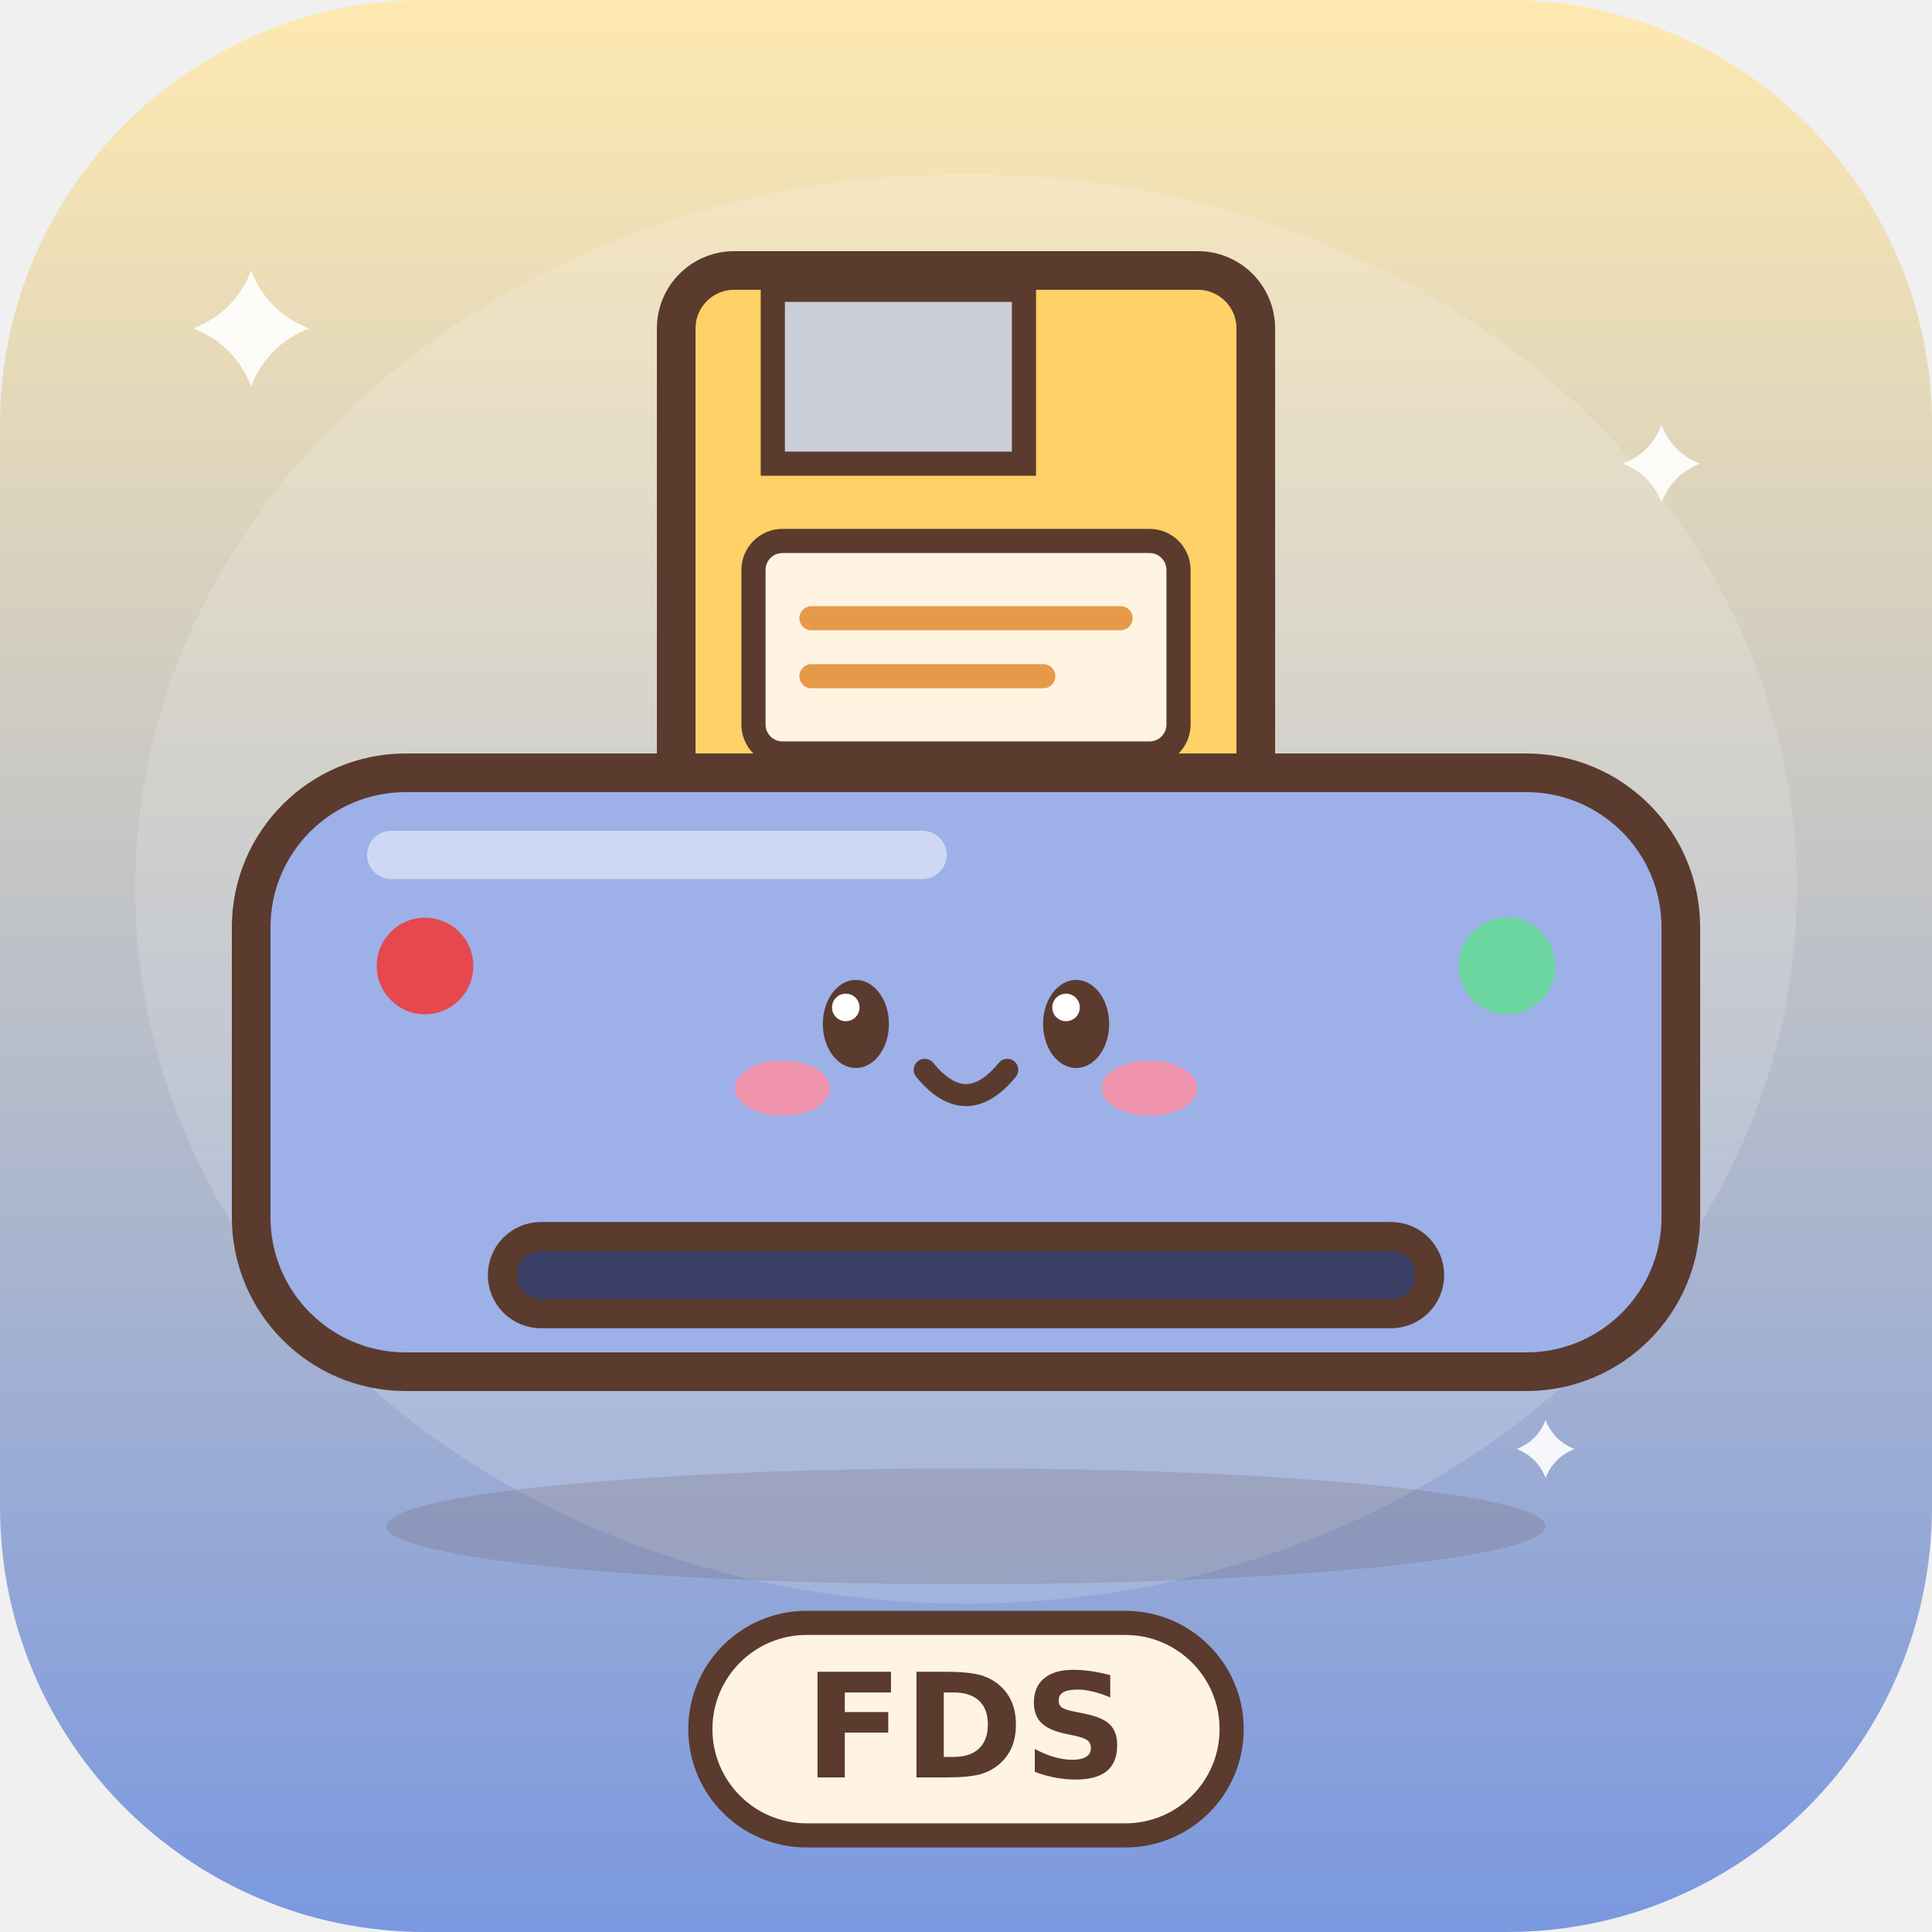
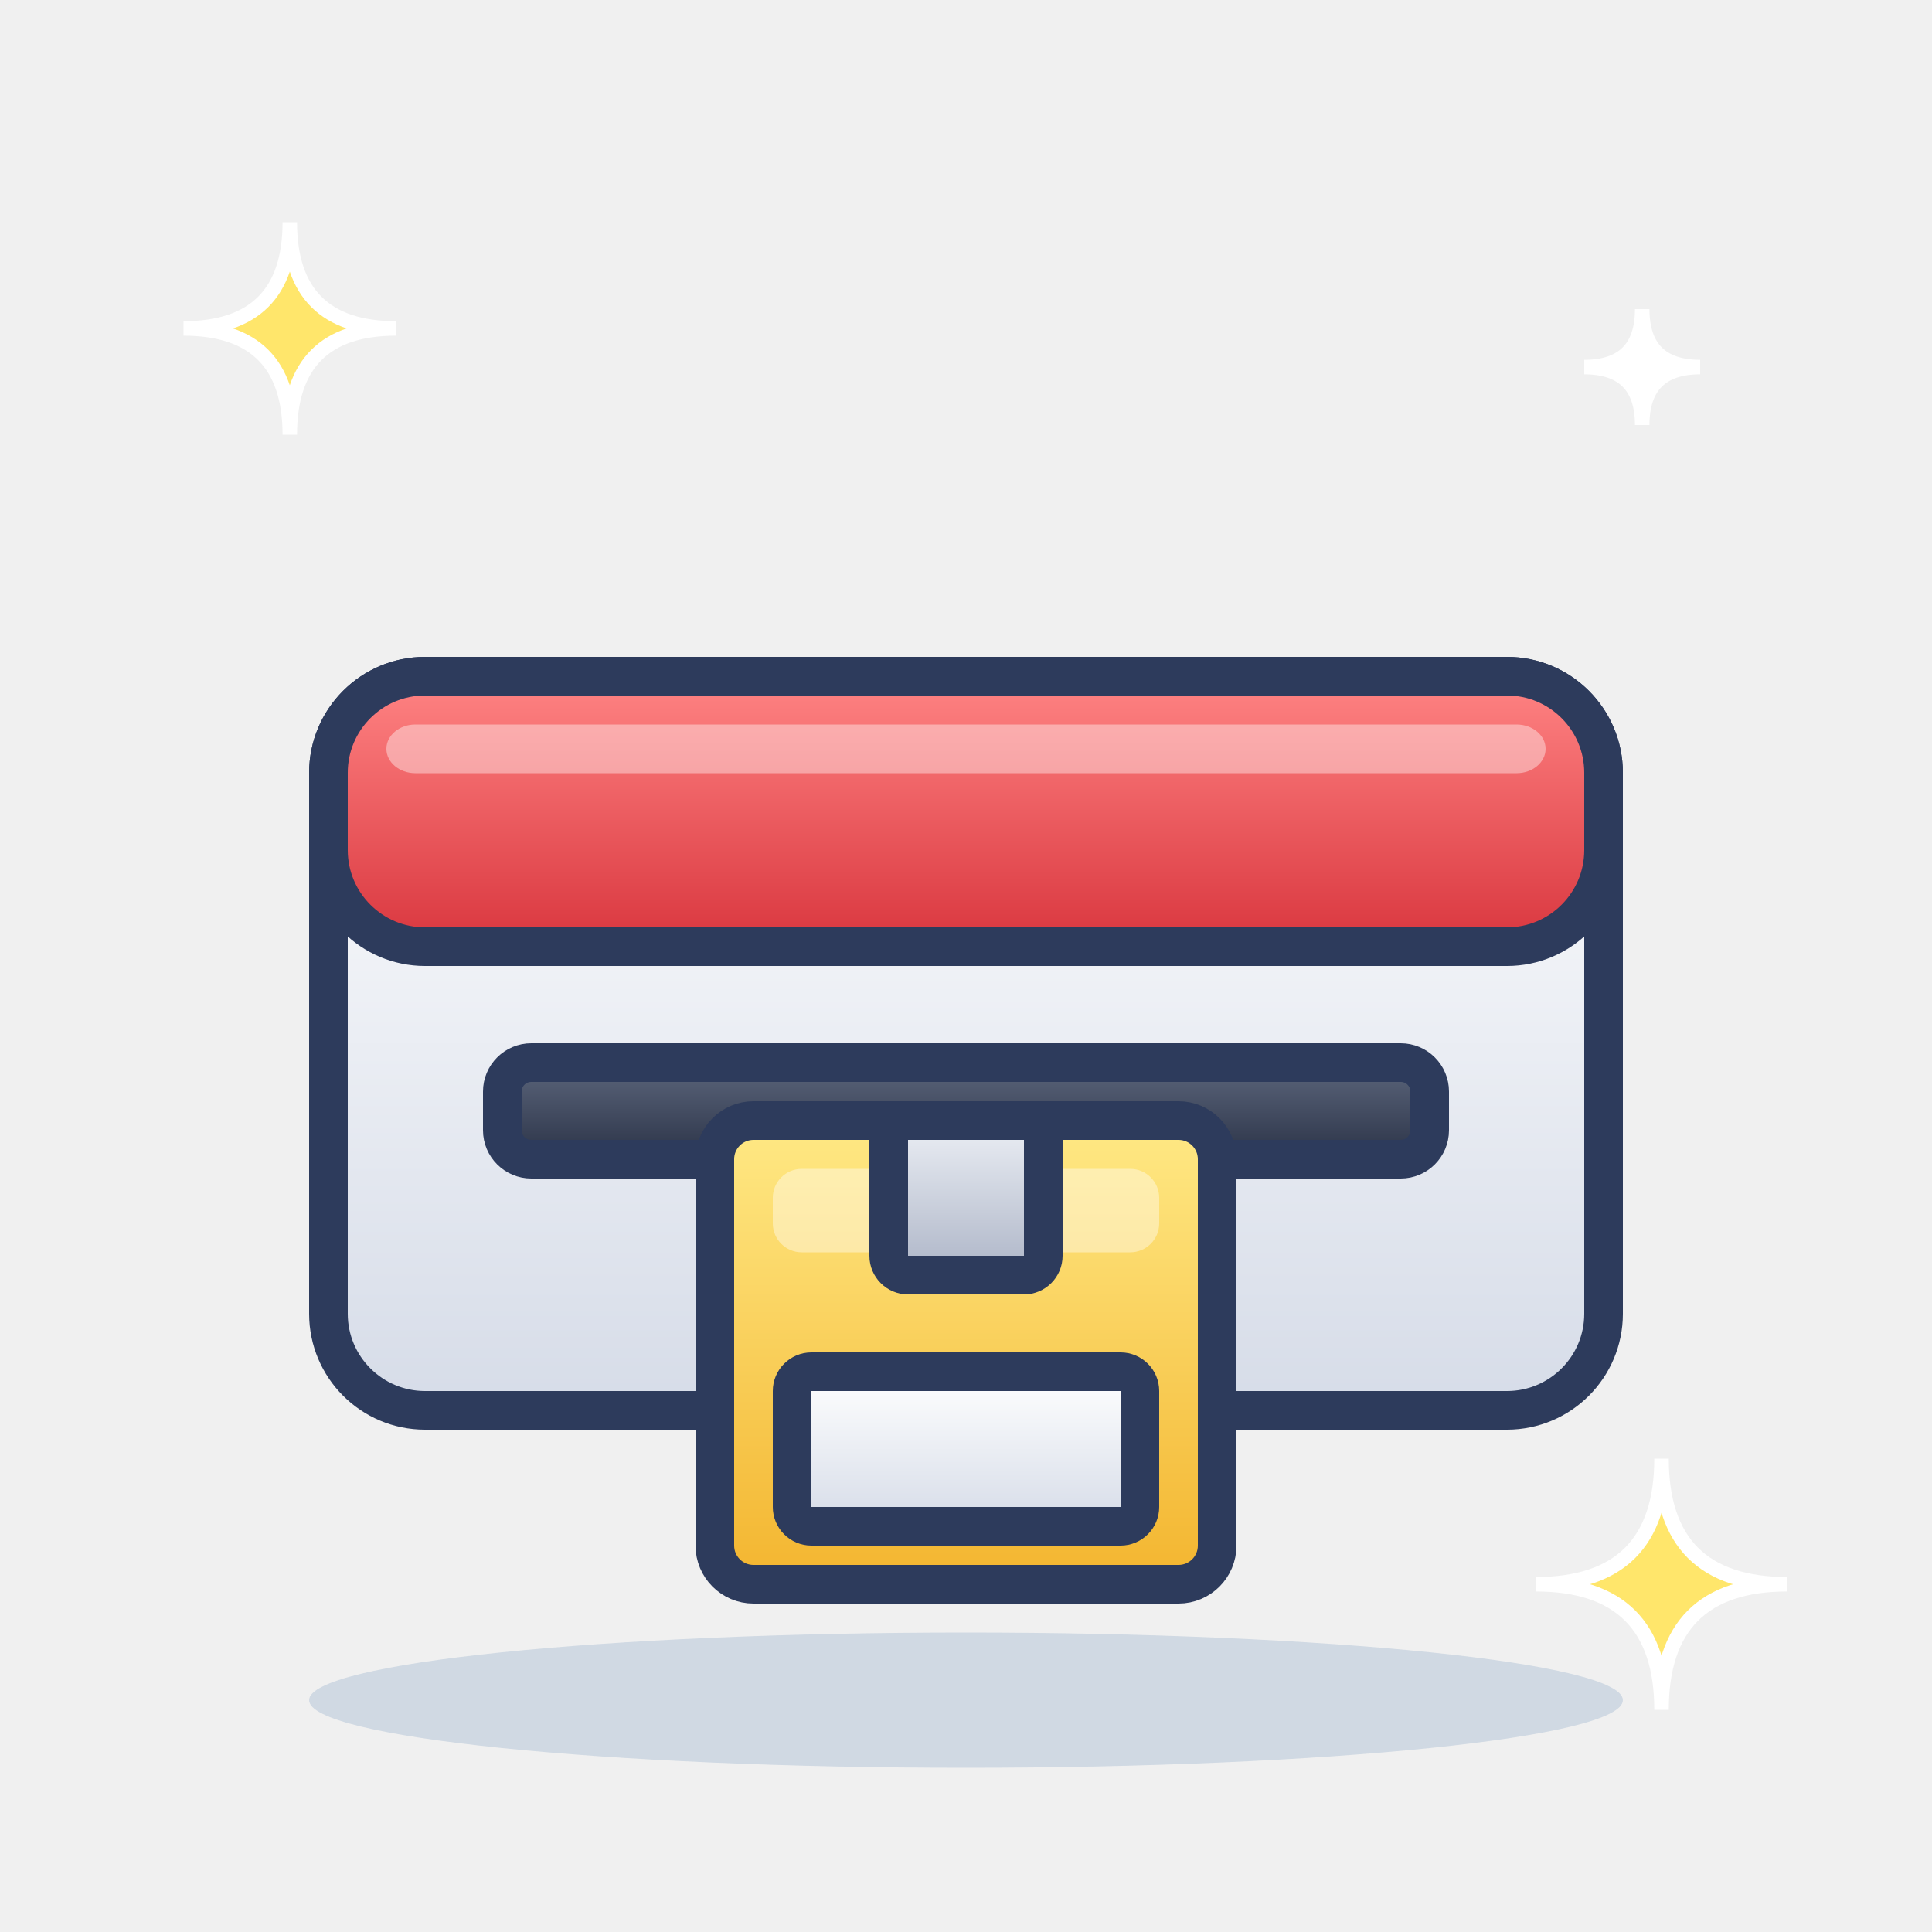
<svg xmlns="http://www.w3.org/2000/svg" viewBox="0 0 200 200" width="256" height="256">
  <defs>
-     <linearGradient id="g90" x1="0" y1="0" x2="0" y2="1">
-       <stop offset="0" stop-color="#ffe9b0" />
-       <stop offset="1" stop-color="#7a98e0" />
+     <linearGradient id="red" x1="0" y1="0" x2="0" y2="1">
+       <stop offset="0" stop-color="#ff8484" />
+       <stop offset="1" stop-color="#d9363e" />
    </linearGradient>
-     <clipPath id="c90">
-       <rect width="200" height="200" rx="44" />
-     </clipPath>
+     <linearGradient id="wh" x1="0" y1="0" x2="0" y2="1">
+       <stop offset="0" stop-color="#ffffff" />
+       <stop offset="1" stop-color="#d6dce8" />
+     </linearGradient>
+     <linearGradient id="cream" x1="0" y1="0" x2="0" y2="1">
+       <stop offset="0" stop-color="#fff7e2" />
+       <stop offset="1" stop-color="#e6d4aa" />
+     </linearGradient>
+     <linearGradient id="dk" x1="0" y1="0" x2="0" y2="1">
+       <stop offset="0" stop-color="#5c667c" />
+       <stop offset="1" stop-color="#2b3347" />
+     </linearGradient>
+     <linearGradient id="navy" x1="0" y1="0" x2="0" y2="1">
+       <stop offset="0" stop-color="#56699a" />
+       <stop offset="1" stop-color="#2a3a66" />
+     </linearGradient>
+     <linearGradient id="blu" x1="0" y1="0" x2="0" y2="1">
+       <stop offset="0" stop-color="#79bcff" />
+       <stop offset="1" stop-color="#2f70d8" />
+     </linearGradient>
+     <linearGradient id="pur" x1="0" y1="0" x2="0" y2="1">
+       <stop offset="0" stop-color="#cfaaff" />
+       <stop offset="1" stop-color="#7c50d2" />
+     </linearGradient>
+     <linearGradient id="ind" x1="0" y1="0" x2="0" y2="1">
+       <stop offset="0" stop-color="#9a8cff" />
+       <stop offset="1" stop-color="#4c3ac9" />
+     </linearGradient>
+     <linearGradient id="grn" x1="0" y1="0" x2="0" y2="1">
+       <stop offset="0" stop-color="#a6e884" />
+       <stop offset="1" stop-color="#4fa83b" />
+     </linearGradient>
+     <linearGradient id="lcd" x1="0" y1="0" x2="0" y2="1">
+       <stop offset="0" stop-color="#d2eba3" />
+       <stop offset="1" stop-color="#93bd5e" />
+     </linearGradient>
+     <linearGradient id="gry" x1="0" y1="0" x2="0" y2="1">
+       <stop offset="0" stop-color="#eceff5" />
+       <stop offset="1" stop-color="#adb5c7" />
+     </linearGradient>
+     <linearGradient id="sil" x1="0" y1="0" x2="0" y2="1">
+       <stop offset="0" stop-color="#f7f9fc" />
+       <stop offset="1" stop-color="#bcc4d4" />
+     </linearGradient>
+     <linearGradient id="yel" x1="0" y1="0" x2="0" y2="1">
+       <stop offset="0" stop-color="#ffe985" />
+       <stop offset="1" stop-color="#f3b52f" />
+     </linearGradient>
+     <linearGradient id="wood" x1="0" y1="0" x2="0" y2="1">
+       <stop offset="0" stop-color="#d39a5e" />
+       <stop offset="1" stop-color="#8c5729" />
+     </linearGradient>
+     <linearGradient id="org" x1="0" y1="0" x2="0" y2="1">
+       <stop offset="0" stop-color="#ffb870" />
+       <stop offset="1" stop-color="#ea7621" />
+     </linearGradient>
+     <linearGradient id="pnk" x1="0" y1="0" x2="0" y2="1">
+       <stop offset="0" stop-color="#ffa6cd" />
+       <stop offset="1" stop-color="#e2549c" />
+     </linearGradient>
  </defs>
-   <rect width="200" height="200" rx="44" fill="url(#g90)" />
-   <ellipse cx="100" cy="92" rx="86" ry="74" fill="#fff" opacity=".16" />
-   <path d="M26 28Q27.68 32.32 32 34Q27.68 35.68 26 40Q24.32 35.68 20 34Q24.32 32.32 26 28Z" fill="#fff" opacity="0.9" />
-   <path d="M172 44Q173.12 46.88 176 48Q173.12 49.12 172 52Q170.88 49.12 168 48Q170.88 46.88 172 44Z" fill="#fff" opacity="0.9" />
-   <path d="M160 147Q160.84 149.16 163 150Q160.84 150.84 160 153Q159.16 150.84 157 150Q159.16 149.16 160 147Z" fill="#fff" opacity="0.9" />
-   <ellipse cx="100" cy="158" rx="60" ry="6" fill="#5a3b2e" opacity=".16" />
-   <rect x="70" y="28" width="60" height="56" rx="6" fill="#ffd166" stroke="#5a3b2e" stroke-width="4" stroke-linejoin="round" />
-   <rect x="80" y="30" width="26" height="18" rx="0" fill="#c9ced8" stroke="#5a3b2e" stroke-width="2.5" />
-   <rect x="78" y="56" width="44" height="22" rx="3" fill="#fff4e2" stroke="#5a3b2e" stroke-width="2.5" stroke-linejoin="round" />
-   <path d="M84 64H116M84 70H108" fill="none" stroke="#e59a4a" stroke-width="2.5" stroke-linecap="round" stroke-linejoin="round" />
-   <rect x="26" y="80" width="148" height="62" rx="16" fill="#9db0e8" stroke="#5a3b2e" stroke-width="4" stroke-linejoin="round" />
-   <rect x="38" y="86" width="60" height="5" rx="2.5" fill="#fff" opacity="0.5" />
-   <rect x="52" y="128" width="96" height="8" rx="4" fill="#3a3f66" stroke="#5a3b2e" stroke-width="3" stroke-linejoin="round" />
-   <ellipse cx="88.6" cy="106" rx="3.42" ry="4.56" fill="#5a3b2e" />
-   <ellipse cx="111.4" cy="106" rx="3.42" ry="4.56" fill="#5a3b2e" />
-   <circle cx="87.555" cy="104.29" r="1.425" fill="#fff" />
-   <circle cx="110.355" cy="104.29" r="1.425" fill="#fff" />
-   <ellipse cx="81.0" cy="112.65" rx="4.94" ry="2.85" fill="#ff8fa3" opacity=".85" />
-   <ellipse cx="119.0" cy="112.65" rx="4.94" ry="2.85" fill="#ff8fa3" opacity=".85" />
-   <path d="M95.725 110.75q4.275 5.225 8.55 0" fill="none" stroke="#5a3b2e" stroke-width="2.28" stroke-linecap="round" />
-   <circle cx="44" cy="100" r="5" fill="#e5484d" />
-   <circle cx="156" cy="100" r="5" fill="#6bd6a0" />
-   <rect x="72.5" y="168" width="55" height="22" rx="11" fill="#fff4e2" stroke="#5a3b2e" stroke-width="2.5" />
-   <text x="100" y="184" font-family="Jua,Gowun Dodum,DejaVu Sans,Arial,sans-serif" font-weight="900" font-size="15" text-anchor="middle" fill="#5a3b2e">FDS</text>
+   <ellipse cx="100" cy="176" rx="68" ry="7" fill="#3b6ea8" opacity=".18" />
+   <rect x="34" y="70" width="132" height="76" rx="10" fill="url(#wh)" stroke="#2d3b5c" stroke-width="4" stroke-linejoin="round" stroke-linecap="round" />
+   <rect x="40" y="75" width="120" height="13.68" rx="3" fill="#fff" opacity=".4" />
+   <rect x="34" y="70" width="132" height="28" rx="10" fill="url(#red)" stroke="#2d3b5c" stroke-width="4" stroke-linejoin="round" stroke-linecap="round" />
+   <rect x="40" y="75" width="120" height="5.04" rx="3" fill="#fff" opacity=".4" />
+   <rect x="52" y="110" width="96" height="10" rx="3" fill="url(#dk)" stroke="#2d3b5c" stroke-width="4" stroke-linejoin="round" stroke-linecap="round" />
+   <rect x="74" y="116" width="52" height="48" rx="4" fill="url(#yel)" stroke="#2d3b5c" stroke-width="4" stroke-linejoin="round" stroke-linecap="round" />
+   <rect x="80" y="121" width="40" height="8.64" rx="3" fill="#fff" opacity=".4" />
+   <rect x="92" y="116" width="16" height="16" rx="2" fill="url(#gry)" stroke="#2d3b5c" stroke-width="4" stroke-linejoin="round" stroke-linecap="round" />
+   <rect x="82" y="142" width="36" height="16" rx="2" fill="url(#wh)" stroke="#2d3b5c" stroke-width="4" stroke-linejoin="round" stroke-linecap="round" />
+   <path d="M30 23Q30 34 41 34Q30 34 30 45Q30 34 19 34Q30 34 30 23Z" fill="#ffe66b" stroke="#fff" stroke-width="1.5" />
+   <path d="M172 151Q172 164 185 164Q172 164 172 177Q172 164 159 164Q172 164 172 151Z" fill="#ffe66b" stroke="#fff" stroke-width="1.5" />
+   <path d="M170 32Q170 38 176 38Q170 38 170 44Q170 38 164 38Q170 38 170 32Z" fill="#fff" stroke="#fff" stroke-width="1.5" />
</svg>
